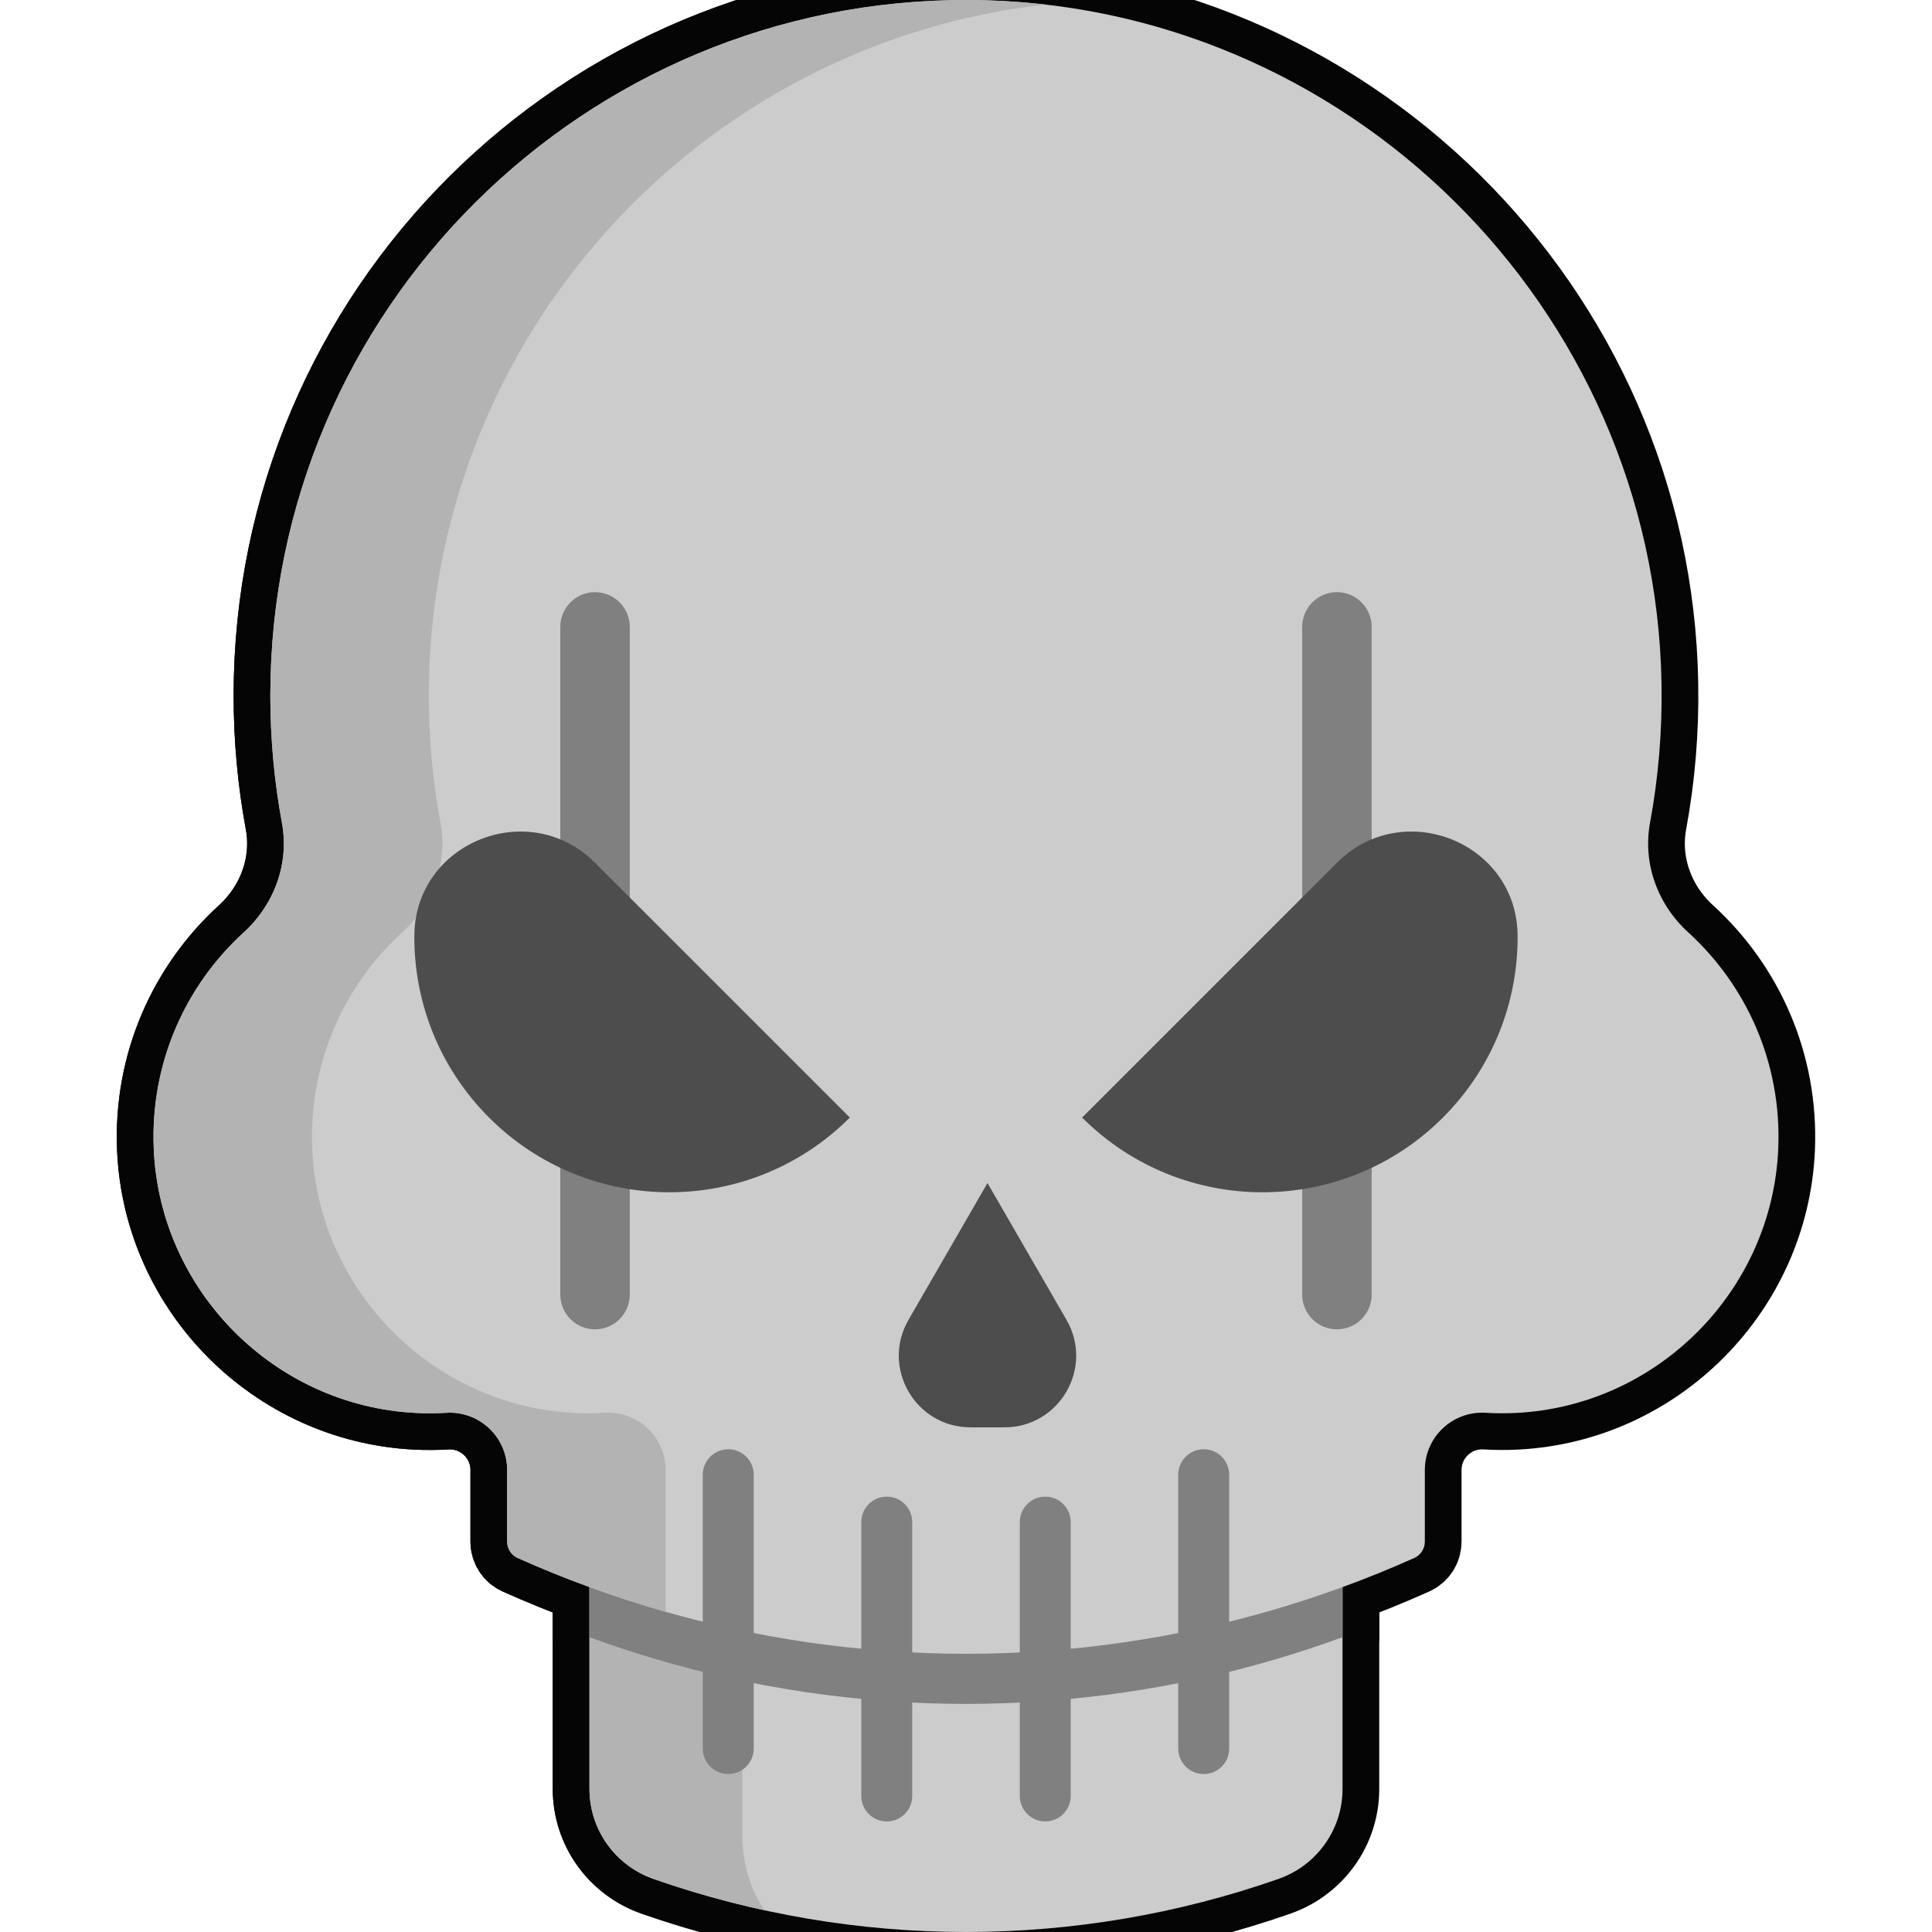
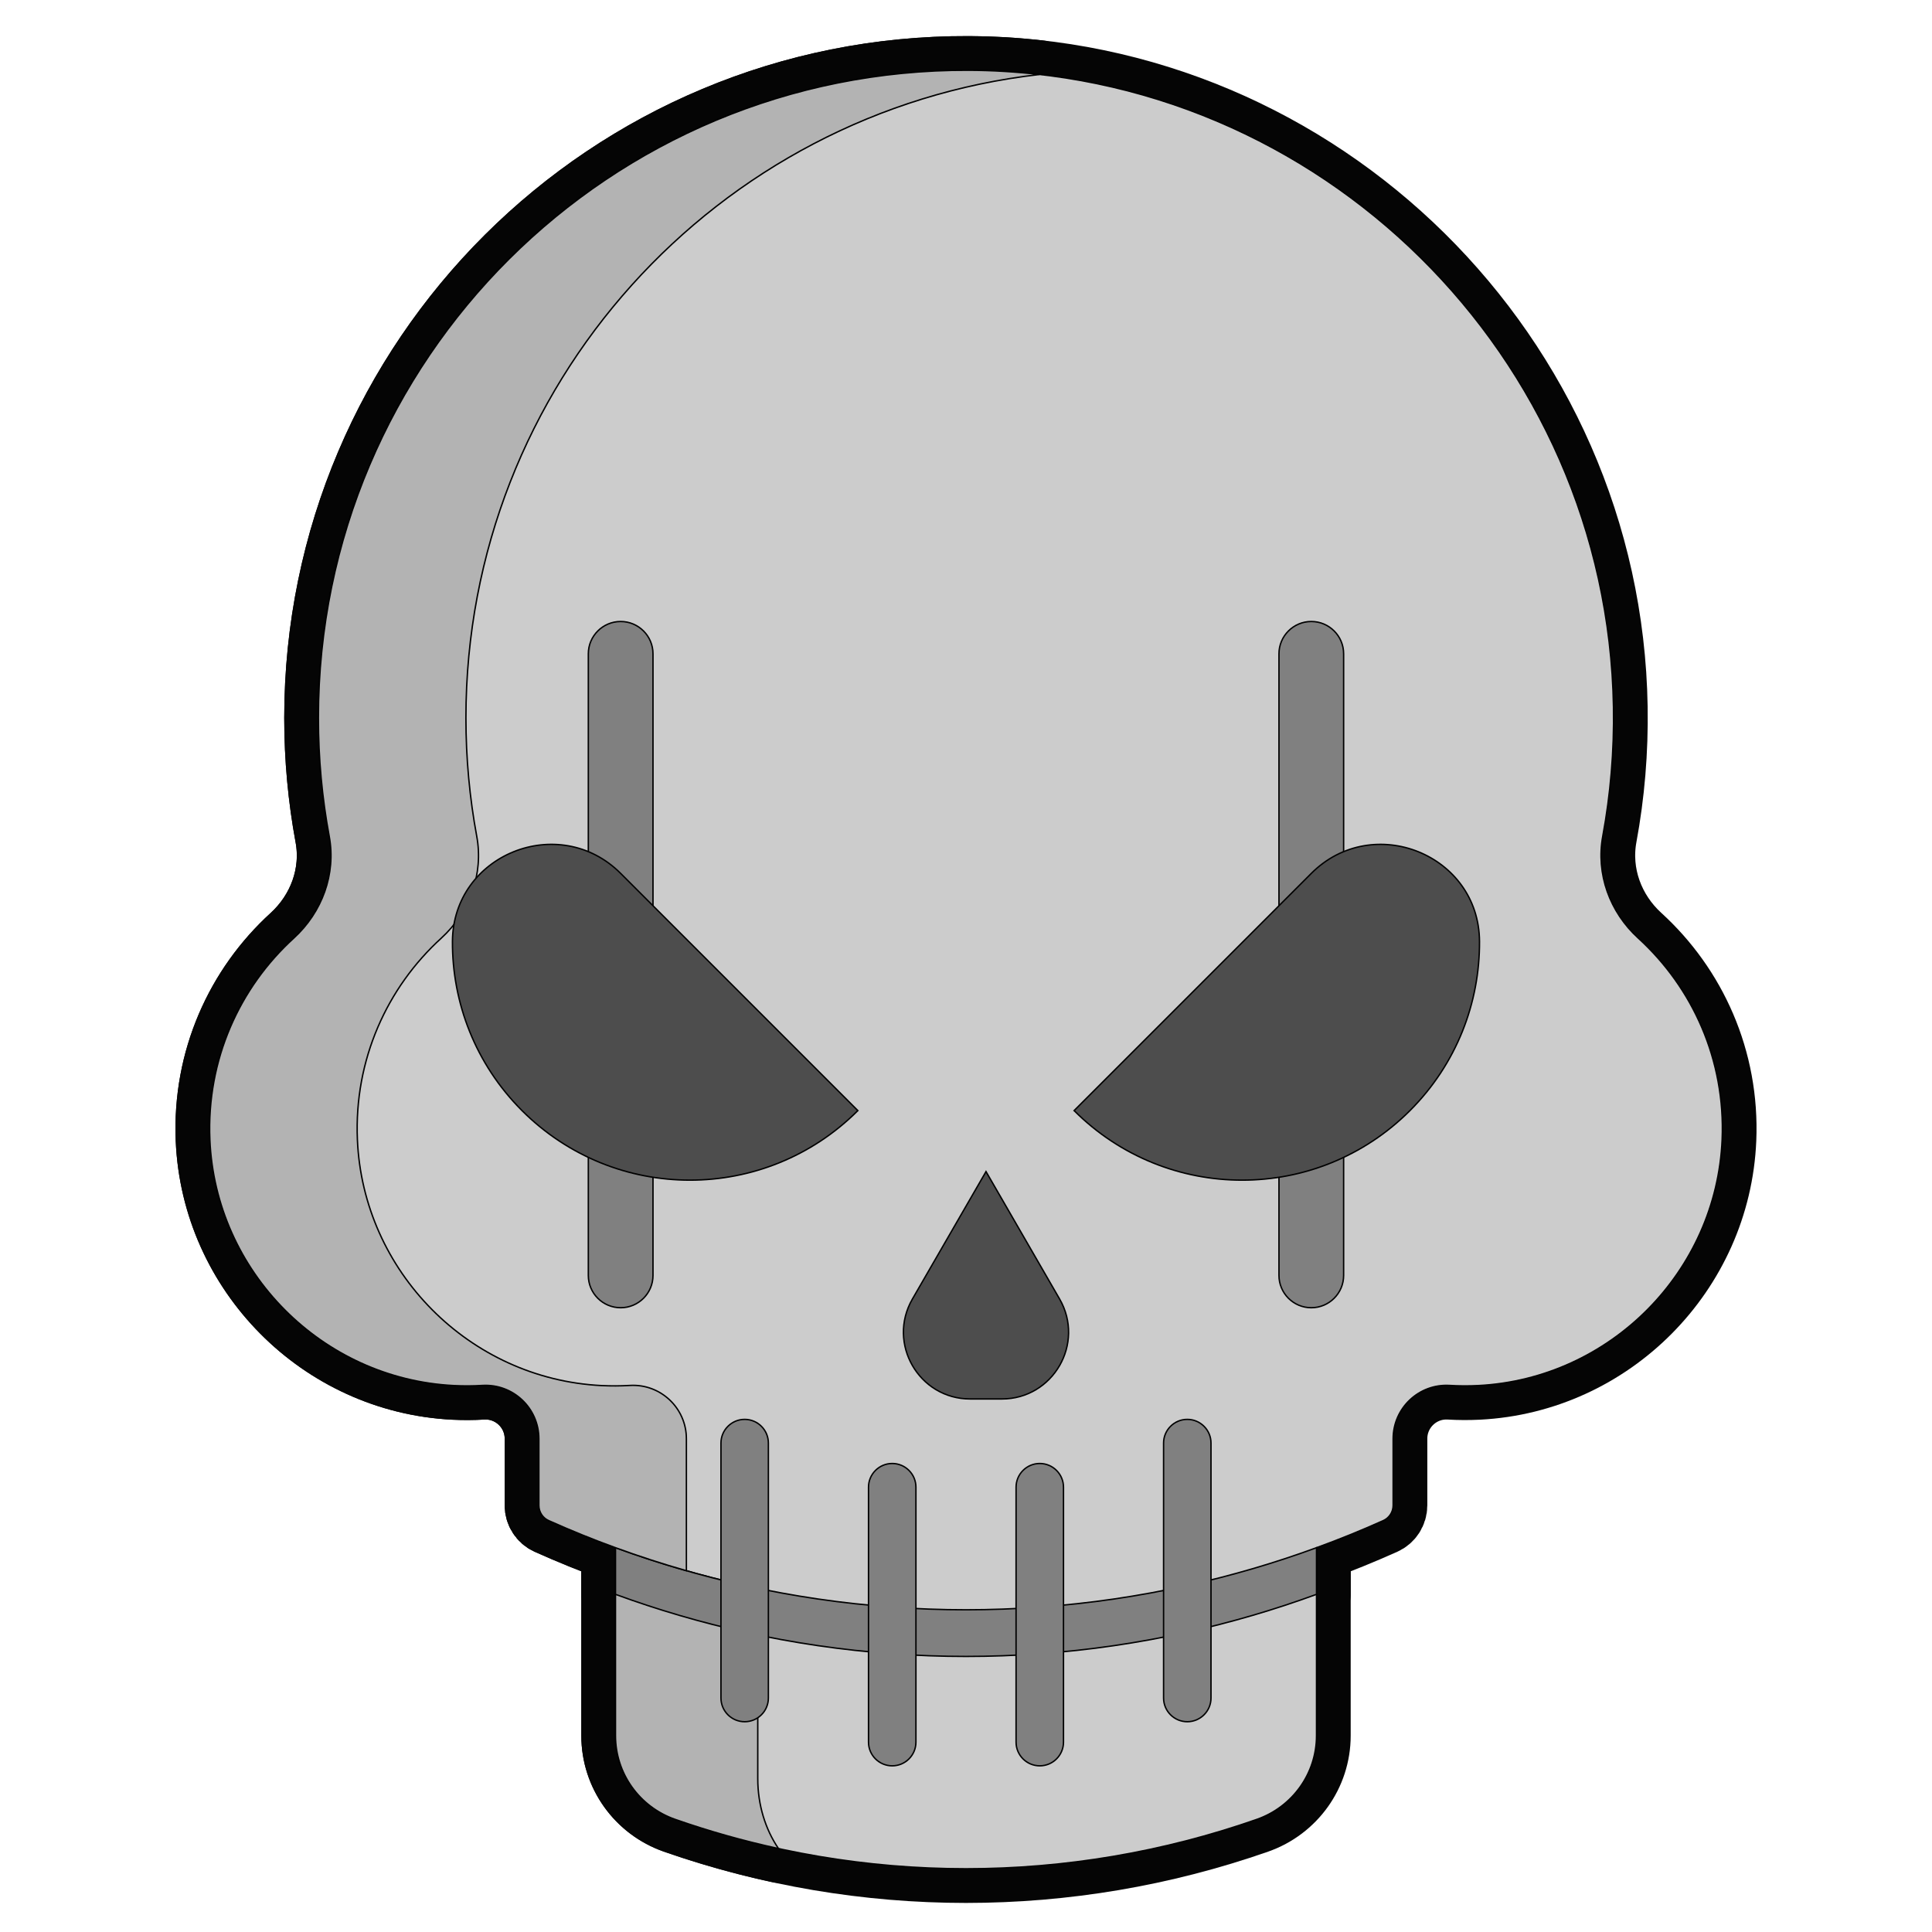
- <svg xmlns="http://www.w3.org/2000/svg" height="800px" width="800px" version="1.1" id="Layer_1" viewBox="0 0 512 512" xml:space="preserve" fill="#000000" stroke="#000000" stroke-width="0.005">
+ <svg xmlns="http://www.w3.org/2000/svg" height="800px" width="800px" version="1.1" id="Layer_1" viewBox="0 -20 512 550" xml:space="preserve" fill="#000000" stroke="#000000" stroke-width="0.4">
  <g id="SVGRepo_bgCarrier" stroke-width="0" />
  <g id="SVGRepo_tracerCarrier" stroke-linecap="round" stroke-linejoin="round" stroke="#050505" stroke-width="19.456">
    <path style="fill:#CCCCCC;" d="M447.381,247.063c-8.102-7.377-12.091-18.265-10.102-29.043c2.197-11.882,3.253-24.17,3.044-36.739 C438.69,81.373,356.68,0.407,256.761,0.002C154.595-0.416,71.64,82.282,71.64,184.362c0,11.514,1.056,22.783,3.081,33.707 c1.989,10.753-2.025,21.629-10.102,29.006c-15.43,14.055-24.833,34.616-23.875,57.349c1.583,37.55,31.903,68.127,69.44,70.017 c2.737,0.135,5.45,0.123,8.126-0.037c8.728-0.516,16.093,6.42,16.093,15.172v18.977c0,1.854,1.08,3.56,2.774,4.321 c6.273,2.811,12.619,5.389,19.039,7.721v53.52c0,10.753,6.837,20.278,16.989,23.826c53.593,18.744,111.998,18.744,165.591,0 c10.139-3.548,16.989-13.073,16.989-23.826v-53.52c6.408-2.332,12.754-4.91,19.026-7.721c1.694-0.761,2.786-2.467,2.786-4.321 v-18.977c0-8.752,7.353-15.688,16.08-15.172c2.676,0.16,5.389,0.172,8.138,0.037c37.537-1.89,67.857-32.468,69.44-70.03 C472.214,281.679,462.811,261.13,447.381,247.063z" />
    <path style="fill:#4D4D4D;" d="M282.637,349.781c7.304,12.656-1.829,28.478-16.436,28.478h-9.01 c-14.607,0-23.74-15.823-16.436-28.478l20.941-36.261L282.637,349.781z" />
    <path style="fill:#B3B3B3;" d="M196.721,486.371v-54.217c-1.243-0.259-2.488-0.517-3.729-0.793 c-12.435-2.762-24.71-6.346-36.776-10.765v53.52c0,10.753,6.837,20.278,16.989,23.826c9.665,3.381,19.489,6.141,29.412,8.303 C198.897,500.798,196.721,493.826,196.721,486.371z" />
    <path style="fill:#808080;" d="M318.996,431.361c-13.859,3.081-27.901,5.131-41.993,6.138c-13.994,1.031-28.024,1.031-42.005,0 c-14.104-1.007-28.147-3.056-42.005-6.138c-12.435-2.762-24.71-6.346-36.776-10.765v13.282c12.066,4.419,24.342,8.003,36.776,10.765 c13.859,3.081,27.901,5.131,42.005,6.138c13.981,1.031,28.012,1.031,42.005,0c14.092-1.007,28.135-3.057,41.993-6.138 c12.435-2.762,24.722-6.346,36.789-10.765v-13.282C343.718,425.015,331.43,428.6,318.996,431.361z" />
    <path style="fill:#B3B3B3;" d="M176.401,389.577c0-8.752-7.365-15.688-16.093-15.172c-2.676,0.16-5.389,0.172-8.126,0.037 c-37.537-1.89-67.857-32.468-69.44-70.017c-0.957-22.734,8.445-43.294,23.875-57.349c8.077-7.377,12.091-18.253,10.102-29.006 c-2.025-10.925-3.081-22.193-3.081-33.707c0-94.703,71.402-172.71,163.3-183.158c-6.63-0.757-13.36-1.174-20.177-1.202 C154.595-0.416,71.64,82.282,71.64,184.362c0,11.514,1.056,22.783,3.081,33.707c1.989,10.753-2.025,21.629-10.102,29.006 c-15.43,14.055-24.833,34.616-23.875,57.349c1.583,37.55,31.903,68.127,69.44,70.017c2.737,0.135,5.45,0.123,8.126-0.037 c8.728-0.516,16.093,6.42,16.093,15.172v18.977c0,1.854,1.08,3.56,2.774,4.321c6.273,2.811,12.619,5.389,19.039,7.721 c6.667,2.442,13.4,4.619,20.185,6.552V389.577z" />
    <g>
      <path style="fill:#808080;" d="M192.992,470.139c-3.729,0-6.751-3.022-6.751-6.751v-72.57c0-3.729,3.022-6.751,6.751-6.751 s6.751,3.022,6.751,6.751v72.57C199.743,467.116,196.72,470.139,192.992,470.139z" />
      <path style="fill:#808080;" d="M234.997,482.696c-3.729,0-6.751-3.022-6.751-6.751v-72.57c0-3.729,3.022-6.751,6.751-6.751 s6.751,3.022,6.751,6.751v72.57C241.748,479.674,238.726,482.696,234.997,482.696z" />
      <path style="fill:#808080;" d="M277.003,482.696c-3.729,0-6.751-3.022-6.751-6.751v-72.57c0-3.729,3.022-6.751,6.751-6.751 s6.751,3.022,6.751,6.751v72.57C283.754,479.674,280.731,482.696,277.003,482.696z" />
      <path style="fill:#808080;" d="M318.996,470.139c-3.729,0-6.751-3.022-6.751-6.751v-72.57c0-3.729,3.022-6.751,6.751-6.751 c3.729,0,6.751,3.022,6.751,6.751v72.57C325.747,467.116,322.724,470.139,318.996,470.139z" />
      <path style="fill:#808080;" d="M354.299,352.285c-5.084,0-9.206-4.122-9.206-9.206V166.133c0-5.084,4.122-9.206,9.206-9.206 s9.206,4.122,9.206,9.206v176.946C363.505,348.163,359.383,352.285,354.299,352.285z" />
      <path style="fill:#808080;" d="M157.688,352.285c-5.084,0-9.206-4.122-9.206-9.206V166.133c0-5.084,4.122-9.206,9.206-9.206 s9.206,4.122,9.206,9.206v176.946C166.895,348.163,162.773,352.285,157.688,352.285z" />
    </g>
    <g>
      <path style="fill:#4D4D4D;" d="M157.688,228.638l67.525,67.525c-26.404,26.404-69.207,26.404-95.611,0 c-13.282-13.294-19.886-30.725-19.8-48.131C109.926,223.249,140.172,211.121,157.688,228.638z" />
      <path style="fill:#4D4D4D;" d="M402.184,248.033c0.086,17.406-6.506,34.837-19.8,48.131c-26.392,26.404-69.207,26.404-95.611,0 l67.525-67.525C371.816,211.121,402.074,223.249,402.184,248.033z" />
    </g>
  </g>
  <g id="SVGRepo_iconCarrier">
    <path style="fill:#CCCCCC;" d="M447.381,247.063c-8.102-7.377-12.091-18.265-10.102-29.043c2.197-11.882,3.253-24.17,3.044-36.739 C438.69,81.373,356.68,0.407,256.761,0.002C154.595-0.416,71.64,82.282,71.64,184.362c0,11.514,1.056,22.783,3.081,33.707 c1.989,10.753-2.025,21.629-10.102,29.006c-15.43,14.055-24.833,34.616-23.875,57.349c1.583,37.55,31.903,68.127,69.44,70.017 c2.737,0.135,5.45,0.123,8.126-0.037c8.728-0.516,16.093,6.42,16.093,15.172v18.977c0,1.854,1.08,3.56,2.774,4.321 c6.273,2.811,12.619,5.389,19.039,7.721v53.52c0,10.753,6.837,20.278,16.989,23.826c53.593,18.744,111.998,18.744,165.591,0 c10.139-3.548,16.989-13.073,16.989-23.826v-53.52c6.408-2.332,12.754-4.91,19.026-7.721c1.694-0.761,2.786-2.467,2.786-4.321 v-18.977c0-8.752,7.353-15.688,16.08-15.172c2.676,0.16,5.389,0.172,8.138,0.037c37.537-1.89,67.857-32.468,69.44-70.03 C472.214,281.679,462.811,261.13,447.381,247.063z" />
    <path style="fill:#4D4D4D;" d="M282.637,349.781c7.304,12.656-1.829,28.478-16.436,28.478h-9.01 c-14.607,0-23.74-15.823-16.436-28.478l20.941-36.261L282.637,349.781z" />
    <path style="fill:#B3B3B3;" d="M196.721,486.371v-54.217c-1.243-0.259-2.488-0.517-3.729-0.793 c-12.435-2.762-24.71-6.346-36.776-10.765v53.52c0,10.753,6.837,20.278,16.989,23.826c9.665,3.381,19.489,6.141,29.412,8.303 C198.897,500.798,196.721,493.826,196.721,486.371z" />
    <path style="fill:#808080;" d="M318.996,431.361c-13.859,3.081-27.901,5.131-41.993,6.138c-13.994,1.031-28.024,1.031-42.005,0 c-14.104-1.007-28.147-3.056-42.005-6.138c-12.435-2.762-24.71-6.346-36.776-10.765v13.282c12.066,4.419,24.342,8.003,36.776,10.765 c13.859,3.081,27.901,5.131,42.005,6.138c13.981,1.031,28.012,1.031,42.005,0c14.092-1.007,28.135-3.057,41.993-6.138 c12.435-2.762,24.722-6.346,36.789-10.765v-13.282C343.718,425.015,331.43,428.6,318.996,431.361z" />
    <path style="fill:#B3B3B3;" d="M176.401,389.577c0-8.752-7.365-15.688-16.093-15.172c-2.676,0.16-5.389,0.172-8.126,0.037 c-37.537-1.89-67.857-32.468-69.44-70.017c-0.957-22.734,8.445-43.294,23.875-57.349c8.077-7.377,12.091-18.253,10.102-29.006 c-2.025-10.925-3.081-22.193-3.081-33.707c0-94.703,71.402-172.71,163.3-183.158c-6.63-0.757-13.36-1.174-20.177-1.202 C154.595-0.416,71.64,82.282,71.64,184.362c0,11.514,1.056,22.783,3.081,33.707c1.989,10.753-2.025,21.629-10.102,29.006 c-15.43,14.055-24.833,34.616-23.875,57.349c1.583,37.55,31.903,68.127,69.44,70.017c2.737,0.135,5.45,0.123,8.126-0.037 c8.728-0.516,16.093,6.42,16.093,15.172v18.977c0,1.854,1.08,3.56,2.774,4.321c6.273,2.811,12.619,5.389,19.039,7.721 c6.667,2.442,13.4,4.619,20.185,6.552V389.577z" />
    <g>
      <path style="fill:#808080;" d="M192.992,470.139c-3.729,0-6.751-3.022-6.751-6.751v-72.57c0-3.729,3.022-6.751,6.751-6.751 s6.751,3.022,6.751,6.751v72.57C199.743,467.116,196.72,470.139,192.992,470.139z" />
      <path style="fill:#808080;" d="M234.997,482.696c-3.729,0-6.751-3.022-6.751-6.751v-72.57c0-3.729,3.022-6.751,6.751-6.751 s6.751,3.022,6.751,6.751v72.57C241.748,479.674,238.726,482.696,234.997,482.696z" />
      <path style="fill:#808080;" d="M277.003,482.696c-3.729,0-6.751-3.022-6.751-6.751v-72.57c0-3.729,3.022-6.751,6.751-6.751 s6.751,3.022,6.751,6.751v72.57C283.754,479.674,280.731,482.696,277.003,482.696z" />
      <path style="fill:#808080;" d="M318.996,470.139c-3.729,0-6.751-3.022-6.751-6.751v-72.57c0-3.729,3.022-6.751,6.751-6.751 c3.729,0,6.751,3.022,6.751,6.751v72.57C325.747,467.116,322.724,470.139,318.996,470.139z" />
      <path style="fill:#808080;" d="M354.299,352.285c-5.084,0-9.206-4.122-9.206-9.206V166.133c0-5.084,4.122-9.206,9.206-9.206 s9.206,4.122,9.206,9.206v176.946C363.505,348.163,359.383,352.285,354.299,352.285z" />
      <path style="fill:#808080;" d="M157.688,352.285c-5.084,0-9.206-4.122-9.206-9.206V166.133c0-5.084,4.122-9.206,9.206-9.206 s9.206,4.122,9.206,9.206v176.946C166.895,348.163,162.773,352.285,157.688,352.285z" />
    </g>
    <g>
      <path style="fill:#4D4D4D;" d="M157.688,228.638l67.525,67.525c-26.404,26.404-69.207,26.404-95.611,0 c-13.282-13.294-19.886-30.725-19.8-48.131C109.926,223.249,140.172,211.121,157.688,228.638z" />
      <path style="fill:#4D4D4D;" d="M402.184,248.033c0.086,17.406-6.506,34.837-19.8,48.131c-26.392,26.404-69.207,26.404-95.611,0 l67.525-67.525C371.816,211.121,402.074,223.249,402.184,248.033z" />
    </g>
  </g>
</svg>
